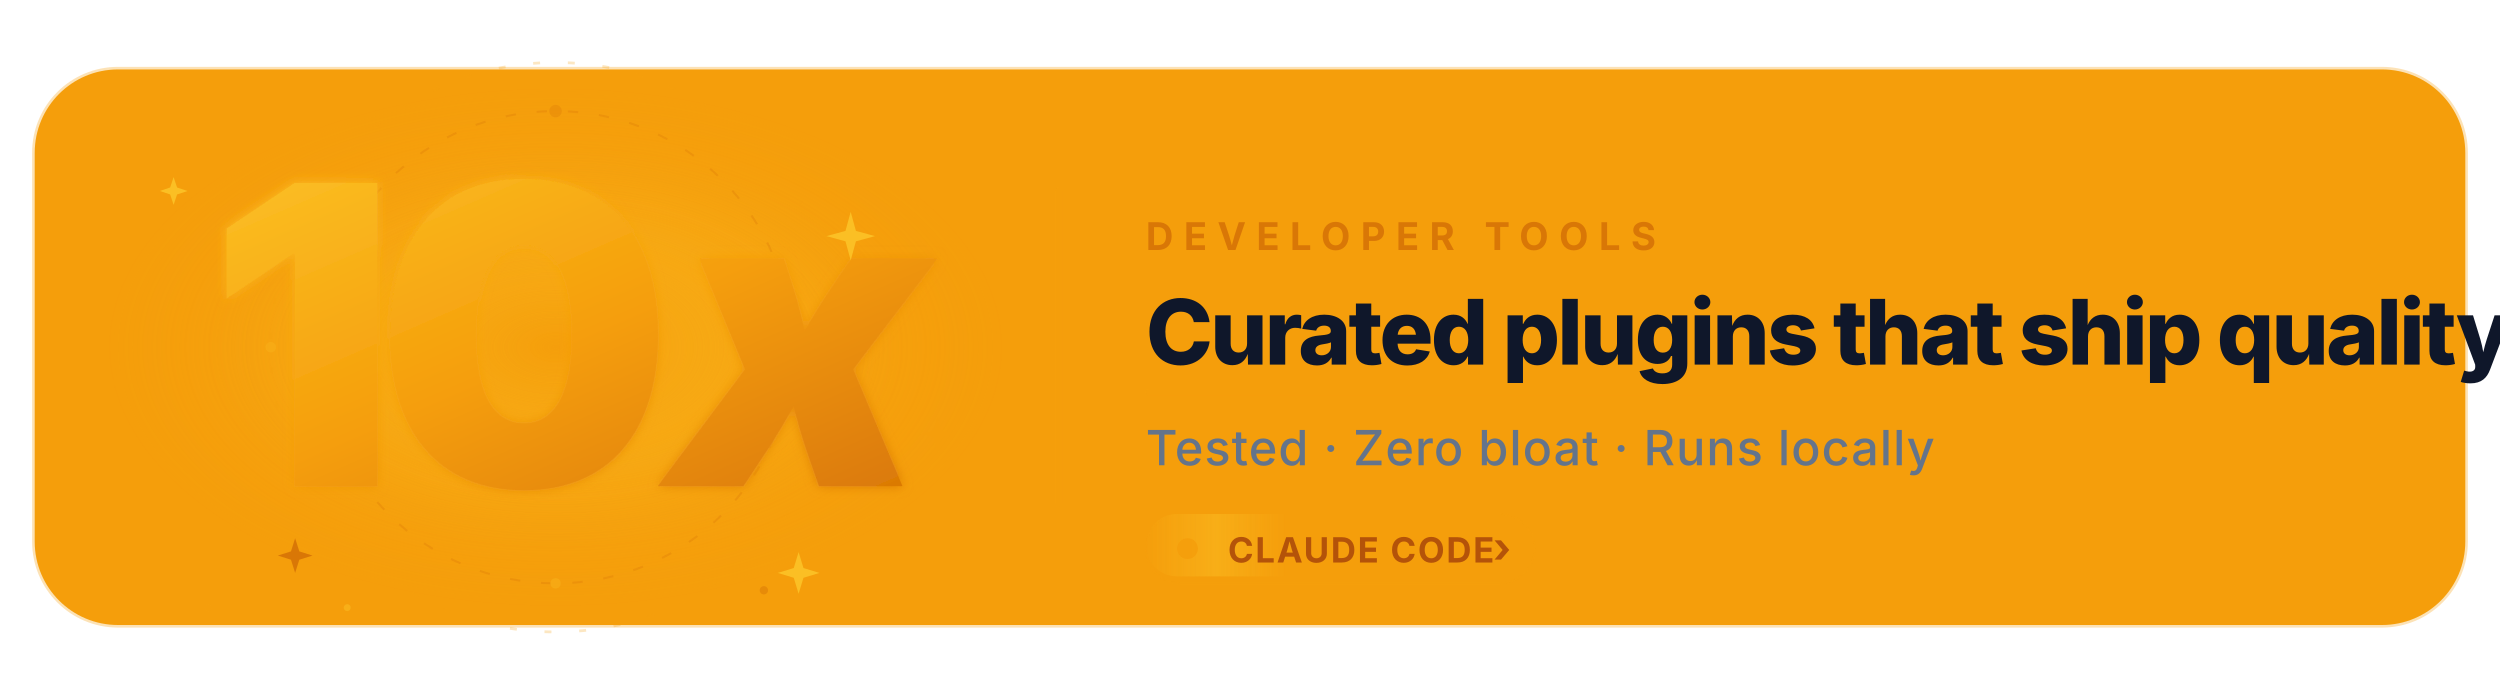
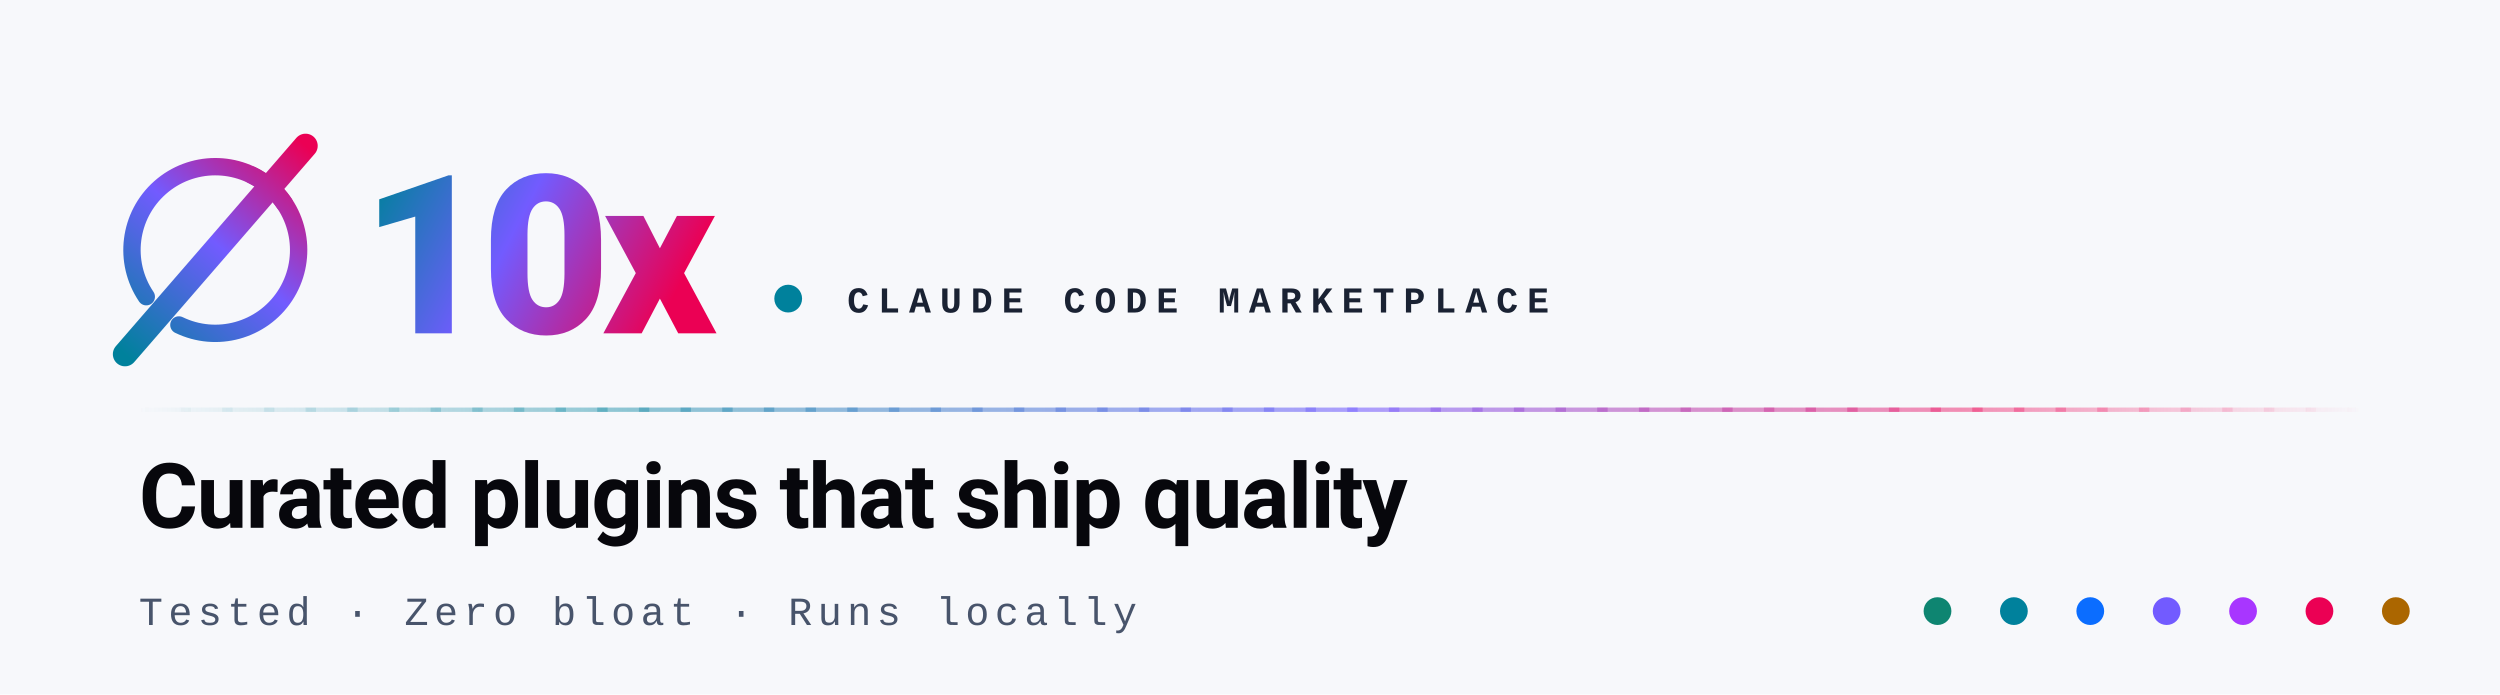
- <svg xmlns="http://www.w3.org/2000/svg" viewBox="0 0 720 200" fill="none">
+ <svg xmlns="http://www.w3.org/2000/svg" viewBox="0 0 720 200" fill="none" role="img" aria-label="10x, a curated Claude Code plugin marketplace">
+   <defs>
+     <linearGradient id="ll-word" x1="0" y1="0" x2="1" y2="0.25" gradientUnits="objectBoundingBox">
+       <stop offset="0%" stop-color="#00819C" />
+       <stop offset="46%" stop-color="#725BFF" />
+       <stop offset="100%" stop-color="#EB0054" />
+       <animateTransform attributeName="gradientTransform" type="translate" values="-0.12 0; 0.12 0; -0.12 0" dur="18s" repeatCount="indefinite" />
+     </linearGradient>
+     <linearGradient id="ll-mark" gradientUnits="userSpaceOnUse" x1="-26" y1="30" x2="26" y2="-30">
+       <stop offset="0%" stop-color="#00819C" />
+       <stop offset="52%" stop-color="#725BFF" />
+       <stop offset="100%" stop-color="#EB0054" />
+     </linearGradient>
+     <linearGradient id="ll-horizonline" gradientUnits="userSpaceOnUse" x1="40" y1="118" x2="680" y2="118">
+       <stop offset="0%" stop-color="#00819C" stop-opacity="0" />
+       <stop offset="22%" stop-color="#00819C" stop-opacity="0.45" />
+       <stop offset="55%" stop-color="#725BFF" stop-opacity="0.6" />
+       <stop offset="82%" stop-color="#EB0054" stop-opacity="0.45" />
+       <stop offset="100%" stop-color="#EB0054" stop-opacity="0" />
+     </linearGradient>
+     <linearGradient id="ll-gridfade" gradientUnits="userSpaceOnUse" x1="0" y1="118" x2="0" y2="200">
+       <stop offset="0%" stop-color="#00819C" stop-opacity="0.4" />
+       <stop offset="55%" stop-color="#725BFF" stop-opacity="0.22" />
+       <stop offset="100%" stop-color="#EB0054" stop-opacity="0.05" />
+     </linearGradient>
+     <linearGradient id="ll-sheen" x1="0" y1="0" x2="1" y2="0">
+       <stop offset="0%" stop-color="#07070C" stop-opacity="0" />
+       <stop offset="50%" stop-color="#07070C" stop-opacity="0.16" />
+       <stop offset="100%" stop-color="#07070C" stop-opacity="0" />
+     </linearGradient>
+     <clipPath id="ll-gridclip">
+       <rect x="0" y="118" width="720" height="82" />
+     </clipPath>
+     <clipPath id="ll-wordclip">
+       <text x="104" y="96" font-family="system-ui, -apple-system, 'Segoe UI', Roboto, 'Helvetica Neue', Arial, sans-serif" font-size="64" font-weight="800" letter-spacing="-2.4">10x</text>
+     </clipPath>
+   </defs>
  <style>
-     @keyframes sparkle {
-       0%,100% { opacity: 0; transform: scale(0.3) rotate(0deg); }
-       50% { opacity: 1; transform: scale(1.1) rotate(180deg); }
+     .disp { font-family: system-ui, -apple-system, 'Segoe UI', Roboto, 'Helvetica Neue', Arial, sans-serif; }
+     .mono { font-family: ui-monospace, SFMono-Regular, 'SF Mono', Menlo, Consolas, 'Liberation Mono', monospace; }
+     .eyebrow { font-size: 10.5px; font-weight: 600; letter-spacing: 2.6px; fill: #1A2233; }
+     .head    { font-size: 26px; font-weight: 700; fill: #07070C; letter-spacing: -0.4px; }
+     .tag     { font-size: 11.5px; letter-spacing: 1.6px; fill: #48546B; }
+ 
+     @keyframes ll-flow { to { stroke-dashoffset: -240; } }
+     .flowline { animation: ll-flow 14s linear infinite; }
+ 
+     @keyframes ll-dot { 0%,100% { opacity: 0.45; } 50% { opacity: 1; } }
+     .d1 { animation: ll-dot 5s ease-in-out infinite 0s; }
+     .d2 { animation: ll-dot 5s ease-in-out infinite 0.35s; }
+     .d3 { animation: ll-dot 5s ease-in-out infinite 0.7s; }
+     .d4 { animation: ll-dot 5s ease-in-out infinite 1.05s; }
+     .d5 { animation: ll-dot 5s ease-in-out infinite 1.4s; }
+     .d6 { animation: ll-dot 5s ease-in-out infinite 1.75s; }
+     .d7 { animation: ll-dot 5s ease-in-out infinite 2.1s; }
+ 
+     @keyframes ll-sheen {
+       0%   { transform: translateX(0); }
+       34%  { transform: translateX(360px); }
+       100% { transform: translateX(360px); }
    }
-     @keyframes sparkle-fast {
-       0%,100% { opacity: 0; transform: scale(0.2) rotate(0deg); }
-       40% { opacity: 1; transform: scale(1) rotate(-180deg); }
-       70% { opacity: 0; transform: scale(0.4) rotate(-360deg); }
-     }
-     @keyframes halo-pulse {
-       0%,100% { opacity: 0.15; transform: scale(1); }
-       50% { opacity: 0.35; transform: scale(1.08); }
-     }
-     @keyframes halo-pulse-2 {
-       0%,100% { opacity: 0.08; transform: scale(1.15); }
-       50% { opacity: 0.22; transform: scale(1.3); }
-     }
-     @keyframes divider-pulse {
-       0%,100% { opacity: 0.3; transform: scaleY(0.7); }
-       50% { opacity: 1; transform: scaleY(1); }
-     }
-     @keyframes bg-glow {
-       0%,100% { opacity: 0.03; }
-       50% { opacity: 0.1; }
-     }
-     @keyframes underline-sweep {
-       0%,100% { transform: scaleX(0); transform-origin: left; }
-       40% { transform: scaleX(1); transform-origin: left; }
-       60% { transform: scaleX(1); transform-origin: right; }
-       100% { transform: scaleX(0); transform-origin: right; }
-     }
-     @keyframes eyebrow-fade {
-       0%,100% { opacity: 0.6; letter-spacing: 3px; }
-       50% { opacity: 1; letter-spacing: 3.5px; }
-     }
-     @keyframes pill-glint {
-       0%,100% { transform: translateX(-120%); }
-       50% { transform: translateX(120%); }
-     }
-     @keyframes chevron-tick {
-       0%,100% { transform: translateX(0); opacity: 0.7; }
-       50% { transform: translateX(3px); opacity: 1; }
-     }
-     @keyframes ring-rotate {
-       from { transform: rotate(0deg); }
-       to { transform: rotate(360deg); }
-     }
-     @keyframes ring-rotate-reverse {
-       from { transform: rotate(360deg); }
-       to { transform: rotate(0deg); }
-     }
-     @keyframes text-glow {
-       0%,100% { filter: drop-shadow(0 0 6px rgba(245, 158, 11, 0.3)); }
-       50% { filter: drop-shadow(0 0 14px rgba(245, 158, 11, 0.7)); }
-     }
-     @keyframes particle-drift-1 {
-       0% { transform: translate(0, 0); opacity: 0; }
-       10% { opacity: 0.6; }
-       90% { opacity: 0.3; }
-       100% { transform: translate(20px, -100px); opacity: 0; }
-     }
-     @keyframes particle-drift-2 {
-       0% { transform: translate(0, 0); opacity: 0; }
-       10% { opacity: 0.5; }
-       90% { opacity: 0.2; }
-       100% { transform: translate(-15px, -90px); opacity: 0; }
-     }
-     .sparkle-1 { animation: sparkle 2.8s ease-in-out infinite; transform-origin: center; transform-box: fill-box; }
-     .sparkle-2 { animation: sparkle-fast 2.5s ease-in-out infinite 1.2s; transform-origin: center; transform-box: fill-box; }
-     .sparkle-3 { animation: sparkle 3.2s ease-in-out infinite 0.6s; transform-origin: center; transform-box: fill-box; }
-     .sparkle-4 { animation: sparkle-fast 2.3s ease-in-out infinite 1.8s; transform-origin: center; transform-box: fill-box; }
-     .sparkle-5 { animation: sparkle 3s ease-in-out infinite 2s; transform-origin: center; transform-box: fill-box; }
-     .sparkle-6 { animation: sparkle-fast 2.7s ease-in-out infinite 0.3s; transform-origin: center; transform-box: fill-box; }
-     .halo-1 { animation: halo-pulse 3s ease-in-out infinite; transform-origin: center; transform-box: fill-box; }
-     .halo-2 { animation: halo-pulse-2 3s ease-in-out infinite 0.8s; transform-origin: center; transform-box: fill-box; }
-     .divider { animation: divider-pulse 2.5s ease-in-out infinite; transform-origin: center; transform-box: fill-box; }
-     .bg-glow { animation: bg-glow 5s ease-in-out infinite; }
-     .underline { animation: underline-sweep 4s ease-in-out infinite; transform-origin: left; transform-box: fill-box; }
-     .eyebrow { animation: eyebrow-fade 3s ease-in-out infinite; }
-     .pill-glint-rect { animation: pill-glint 4s ease-in-out infinite; }
-     .chevron { animation: chevron-tick 1.5s ease-in-out infinite; }
-     .ring-outer { animation: ring-rotate 25s linear infinite; transform-origin: 160px 100px; }
-     .ring-inner { animation: ring-rotate-reverse 18s linear infinite; transform-origin: 160px 100px; }
-     .ten-x-text { animation: text-glow 3s ease-in-out infinite; }
-     .particle-1 { animation: particle-drift-1 6s ease-in-out infinite; }
-     .particle-2 { animation: particle-drift-2 7s ease-in-out infinite 1s; }
-     .particle-3 { animation: particle-drift-1 5.5s ease-in-out infinite 2.5s; }
-     .particle-4 { animation: particle-drift-2 6.5s ease-in-out infinite 3s; }
+     .sheen { animation: ll-sheen 7.5s linear infinite; }
+ 
    @media (prefers-reduced-motion: reduce) {
      * { animation: none !important; }
    }
  </style>
-   <defs>
-     <linearGradient id="goldMain" x1="0%" y1="0%" x2="100%" y2="100%">
-       <stop offset="0%" stop-color="#fbbf24">
-         <animate attributeName="stop-color" values="#fbbf24;#f59e0b;#fbbf24" dur="4s" repeatCount="indefinite" />
-       </stop>
-       <stop offset="50%" stop-color="#f59e0b">
-         <animate attributeName="stop-color" values="#f59e0b;#fbbf24;#f59e0b" dur="4s" repeatCount="indefinite" />
-       </stop>
-       <stop offset="100%" stop-color="#d97706">
-         <animate attributeName="stop-color" values="#d97706;#b45309;#d97706" dur="4s" repeatCount="indefinite" />
-       </stop>
-       <animateTransform attributeName="gradientTransform" type="translate" values="0,0; 100,100; 0,0" dur="6s" repeatCount="indefinite" />
-     </linearGradient>
-     <linearGradient id="goldAccent" x1="0%" y1="0%" x2="100%" y2="0%">
-       <stop offset="0%" stop-color="#f59e0b" stop-opacity="0" />
-       <stop offset="50%" stop-color="#f59e0b" />
-       <stop offset="100%" stop-color="#f59e0b" stop-opacity="0" />
-     </linearGradient>
-     <linearGradient id="pillGlint" x1="0%" y1="0%" x2="100%" y2="0%">
-       <stop offset="0%" stop-color="#fbbf24" stop-opacity="0" />
-       <stop offset="50%" stop-color="#fbbf24" stop-opacity="0.8" />
-       <stop offset="100%" stop-color="#fbbf24" stop-opacity="0" />
-     </linearGradient>
-     <radialGradient id="halo" cx="50%" cy="50%" r="50%">
-       <stop offset="0%" stop-color="#f59e0b" stop-opacity="0.5" />
-       <stop offset="60%" stop-color="#fbbf24" stop-opacity="0.15" />
-       <stop offset="100%" stop-color="#f59e0b" stop-opacity="0" />
-     </radialGradient>
-     <filter id="softGlow" x="-20%" y="-20%" width="140%" height="140%">
-       <feGaussianBlur stdDeviation="1.5" result="glow" />
-       <feMerge>
-         <feMergeNode in="glow" />
-         <feMergeNode in="SourceGraphic" />
-       </feMerge>
-     </filter>
-     <clipPath id="pillClip">
-       <rect x="0" y="0" width="88" height="18" rx="9" />
-     </clipPath>
-   </defs>
-   <rect x="10" y="20" width="700" height="160" rx="24" fill="#fffbeb" stroke="#f59e0b" stroke-width="1.5" stroke-opacity="0.3" />
-   <rect class="bg-glow" x="10" y="20" width="700" height="160" rx="24" fill="#f59e0b" />
-   <g opacity="0.5">
-     <circle class="particle-1" cx="180" cy="170" r="1.5" fill="#f59e0b" />
-     <circle class="particle-2" cx="100" cy="175" r="1" fill="#fbbf24" />
-     <circle class="particle-3" cx="220" cy="170" r="1.2" fill="#d97706" />
-     <circle class="particle-4" cx="60" cy="175" r="1" fill="#f59e0b" />
-   </g>
-   <line x1="40" y1="42" x2="680" y2="42" stroke="url(#goldAccent)" stroke-width="1" opacity="0.5" />
-   <line x1="40" y1="158" x2="680" y2="158" stroke="url(#goldAccent)" stroke-width="1" opacity="0.5" />
-   <ellipse class="halo-2" cx="160" cy="100" rx="130" ry="75" fill="url(#halo)" />
-   <ellipse class="halo-1" cx="160" cy="100" rx="100" ry="58" fill="url(#halo)" />
-   <g class="ring-outer" opacity="0.25">
-     <circle cx="160" cy="100" r="82" fill="none" stroke="#f59e0b" stroke-width="0.8" stroke-dasharray="2 8" />
-     <circle cx="242" cy="100" r="2" fill="#f59e0b" />
-     <circle cx="78" cy="100" r="1.5" fill="#fbbf24" />
-   </g>
-   <g class="ring-inner" opacity="0.3">
-     <circle cx="160" cy="100" r="68" fill="none" stroke="#d97706" stroke-width="0.6" stroke-dasharray="3 6" />
-     <circle cx="160" cy="32" r="1.8" fill="#d97706" />
-     <circle cx="160" cy="168" r="1.5" fill="#fbbf24" />
-   </g>
-   <g filter="url(#softGlow)" class="ten-x-text">
-     <text x="60" y="140" font-family="'SF Pro Display', 'Inter', system-ui, -apple-system, sans-serif" font-size="120" font-weight="900" fill="url(#goldMain)" letter-spacing="-6">10<tspan font-style="italic">x</tspan>
-     </text>
-   </g>
-   <g transform="translate(245, 68)">
-     <g class="sparkle-1">
-       <path d="M0,-7 L1.5,-1.5 L7,0 L1.5,1.5 L0,7 L-1.5,1.5 L-7,0 L-1.5,-1.5 Z" fill="#fbbf24" />
+   <rect width="720" height="200" fill="#F7F8FB" />
+   <g id="grid" clip-path="url(#ll-gridclip)" opacity="0">
+     <g stroke="url(#ll-gridfade)" stroke-width="1" fill="none">
+       <path d="M360 118 L-680 200" />
+       <path d="M360 118 L-300 200" />
+       <path d="M360 118 L-70 200" />
+       <path d="M360 118 L80 200" />
+       <path d="M360 118 L184 200" />
+       <path d="M360 118 L256 200" />
+       <path d="M360 118 L310 200" />
+       <path d="M360 118 L360 200" />
+       <path d="M360 118 L412 200" />
+       <path d="M360 118 L468 200" />
+       <path d="M360 118 L540 200" />
+       <path d="M360 118 L640 200" />
+       <path d="M360 118 L800 200" />
+       <path d="M360 118 L1060 200" />
+       <path d="M360 118 L1420 200" />
+     </g>
+     <g stroke="url(#ll-gridfade)" stroke-width="1" fill="none">
+       <line x1="0" y1="121" x2="720" y2="121" />
+       <line x1="0" y1="126" x2="720" y2="126" />
+       <line x1="0" y1="133" x2="720" y2="133" />
+       <line x1="0" y1="144" x2="720" y2="144" />
+       <line x1="0" y1="160" x2="720" y2="160" />
+       <line x1="0" y1="182" x2="720" y2="182" />
    </g>
  </g>
-   <g transform="translate(270, 125)">
-     <g class="sparkle-2">
-       <path d="M0,-5 L1,-1 L5,0 L1,1 L0,5 L-1,1 L-5,0 L-1,-1 Z" fill="#f59e0b" />
+   <g opacity="0.95">
+     <line x1="40" y1="118" x2="680" y2="118" stroke="url(#ll-horizonline)" stroke-width="1.25" />
+     <line class="flowline" x1="40" y1="118" x2="680" y2="118" stroke="url(#ll-horizonline)" stroke-width="1.25" stroke-dasharray="3 9" opacity="0.85" />
+   </g>
+   <g transform="translate(62,72)">
+     <g stroke="url(#ll-mark)" fill="none" stroke-linecap="round">
+       <path d="M -19.87 13.45 A 24 24 0 1 1 -10.48 21.59" stroke-width="5" />
+       <path d="M -26 30 L 26 -30" stroke-width="7" />
+       <path d="M 10.48 -21.59 A 24 24 0 0 1 19.87 -13.45" stroke-width="5" />
    </g>
  </g>
-   <g transform="translate(50, 55)">
-     <g class="sparkle-3">
-       <path d="M0,-4 L1,-1 L4,0 L1,1 L0,4 L-1,1 L-4,0 L-1,-1 Z" fill="#fbbf24" />
+   <text class="disp" x="104" y="96" font-size="64" font-weight="800" letter-spacing="-2.4" fill="url(#ll-word)">10x</text>
+   <g clip-path="url(#ll-wordclip)">
+     <g transform="skewX(-18)">
+       <rect class="sheen" x="-120" y="28" width="60" height="88" fill="url(#ll-sheen)" opacity="0.8" />
    </g>
  </g>
-   <g transform="translate(85, 160)">
-     <g class="sparkle-4">
-       <path d="M0,-5 L1.2,-1.2 L5,0 L1.2,1.2 L0,5 L-1.2,1.2 L-5,0 L-1.2,-1.2 Z" fill="#d97706" />
+   <circle cx="227" cy="86" r="4" fill="#00819C" />
+   <text class="mono eyebrow" x="244" y="90">CLAUDE CODE MARKETPLACE</text>
+   <text class="disp head" x="40" y="152">Curated plugins that ship quality</text>
+   <text class="mono tag" x="40" y="180">Tested  ·  Zero bloat  ·  Runs locally</text>
+   <g transform="translate(558,176)">
+     <g class="d1">
+       <circle cx="0" cy="0" r="4" fill="#0E8571" />
+     </g>
+     <g class="d2">
+       <circle cx="22" cy="0" r="4" fill="#00819C" />
+     </g>
+     <g class="d3">
+       <circle cx="44" cy="0" r="4" fill="#0B6DFF" />
+     </g>
+     <g class="d4">
+       <circle cx="66" cy="0" r="4" fill="#725BFF" />
+     </g>
+     <g class="d5">
+       <circle cx="88" cy="0" r="4" fill="#A836FF" />
+     </g>
+     <g class="d6">
+       <circle cx="110" cy="0" r="4" fill="#EB0054" />
+     </g>
+     <g class="d7">
+       <circle cx="132" cy="0" r="4" fill="#AB6600" />
    </g>
  </g>
-   <g transform="translate(230, 165)">
-     <g class="sparkle-5">
-       <path d="M0,-6 L1.4,-1.4 L6,0 L1.4,1.4 L0,6 L-1.4,1.4 L-6,0 L-1.4,-1.4 Z" fill="#fbbf24" />
-     </g>
-   </g>
-   <g transform="translate(35, 110)">
-     <g class="sparkle-6">
-       <path d="M0,-4 L1,-1 L4,0 L1,1 L0,4 L-1,1 L-4,0 L-1,-1 Z" fill="#f59e0b" />
-     </g>
-   </g>
-   <line class="divider" x1="305" y1="55" x2="305" y2="145" stroke="#f59e0b" stroke-width="2" stroke-linecap="round" opacity="0.6" />
-   <text class="eyebrow" x="330" y="72" font-family="system-ui, -apple-system, sans-serif" font-size="11" font-weight="700" fill="#d97706" letter-spacing="3">DEVELOPER TOOLS</text>
-   <text x="330" y="105" font-family="system-ui, -apple-system, sans-serif" font-size="26" font-weight="800" fill="#0f172a" letter-spacing="-0.8">Curated plugins that ship quality</text>
-   <rect class="underline" x="330" y="112" width="310" height="2" rx="1" fill="#f59e0b" opacity="0.7" />
-   <g>
-     <text x="330" y="134" font-family="system-ui, -apple-system, sans-serif" font-size="14" font-weight="500" fill="#64748b" letter-spacing="0.3">Tested · Zero bloat · Runs locally</text>
-   </g>
-   <g transform="translate(330, 148)">
-     <rect x="0" y="0" width="112" height="20" rx="10" fill="#f59e0b" fill-opacity="0.12" stroke="#f59e0b" stroke-width="0.5" stroke-opacity="0.4" />
-     <g clip-path="url(#pillClip)">
-       <rect class="pill-glint-rect" x="0" y="0" width="40" height="20" fill="url(#pillGlint)" opacity="0.6" />
-     </g>
-     <circle cx="12" cy="10" r="3" fill="#f59e0b" opacity="0.9">
-       <animate attributeName="opacity" values="0.5;1;0.5" dur="2s" repeatCount="indefinite" />
-     </circle>
-     <text x="62" y="14" font-family="system-ui, -apple-system, sans-serif" font-size="10" font-weight="700" fill="#b45309" letter-spacing="0.5" text-anchor="middle">CLAUDE CODE</text>
-     <text class="chevron" x="100" y="14" font-family="system-ui, -apple-system, sans-serif" font-size="12" font-weight="700" fill="#b45309">›</text>
-   </g>
</svg>
